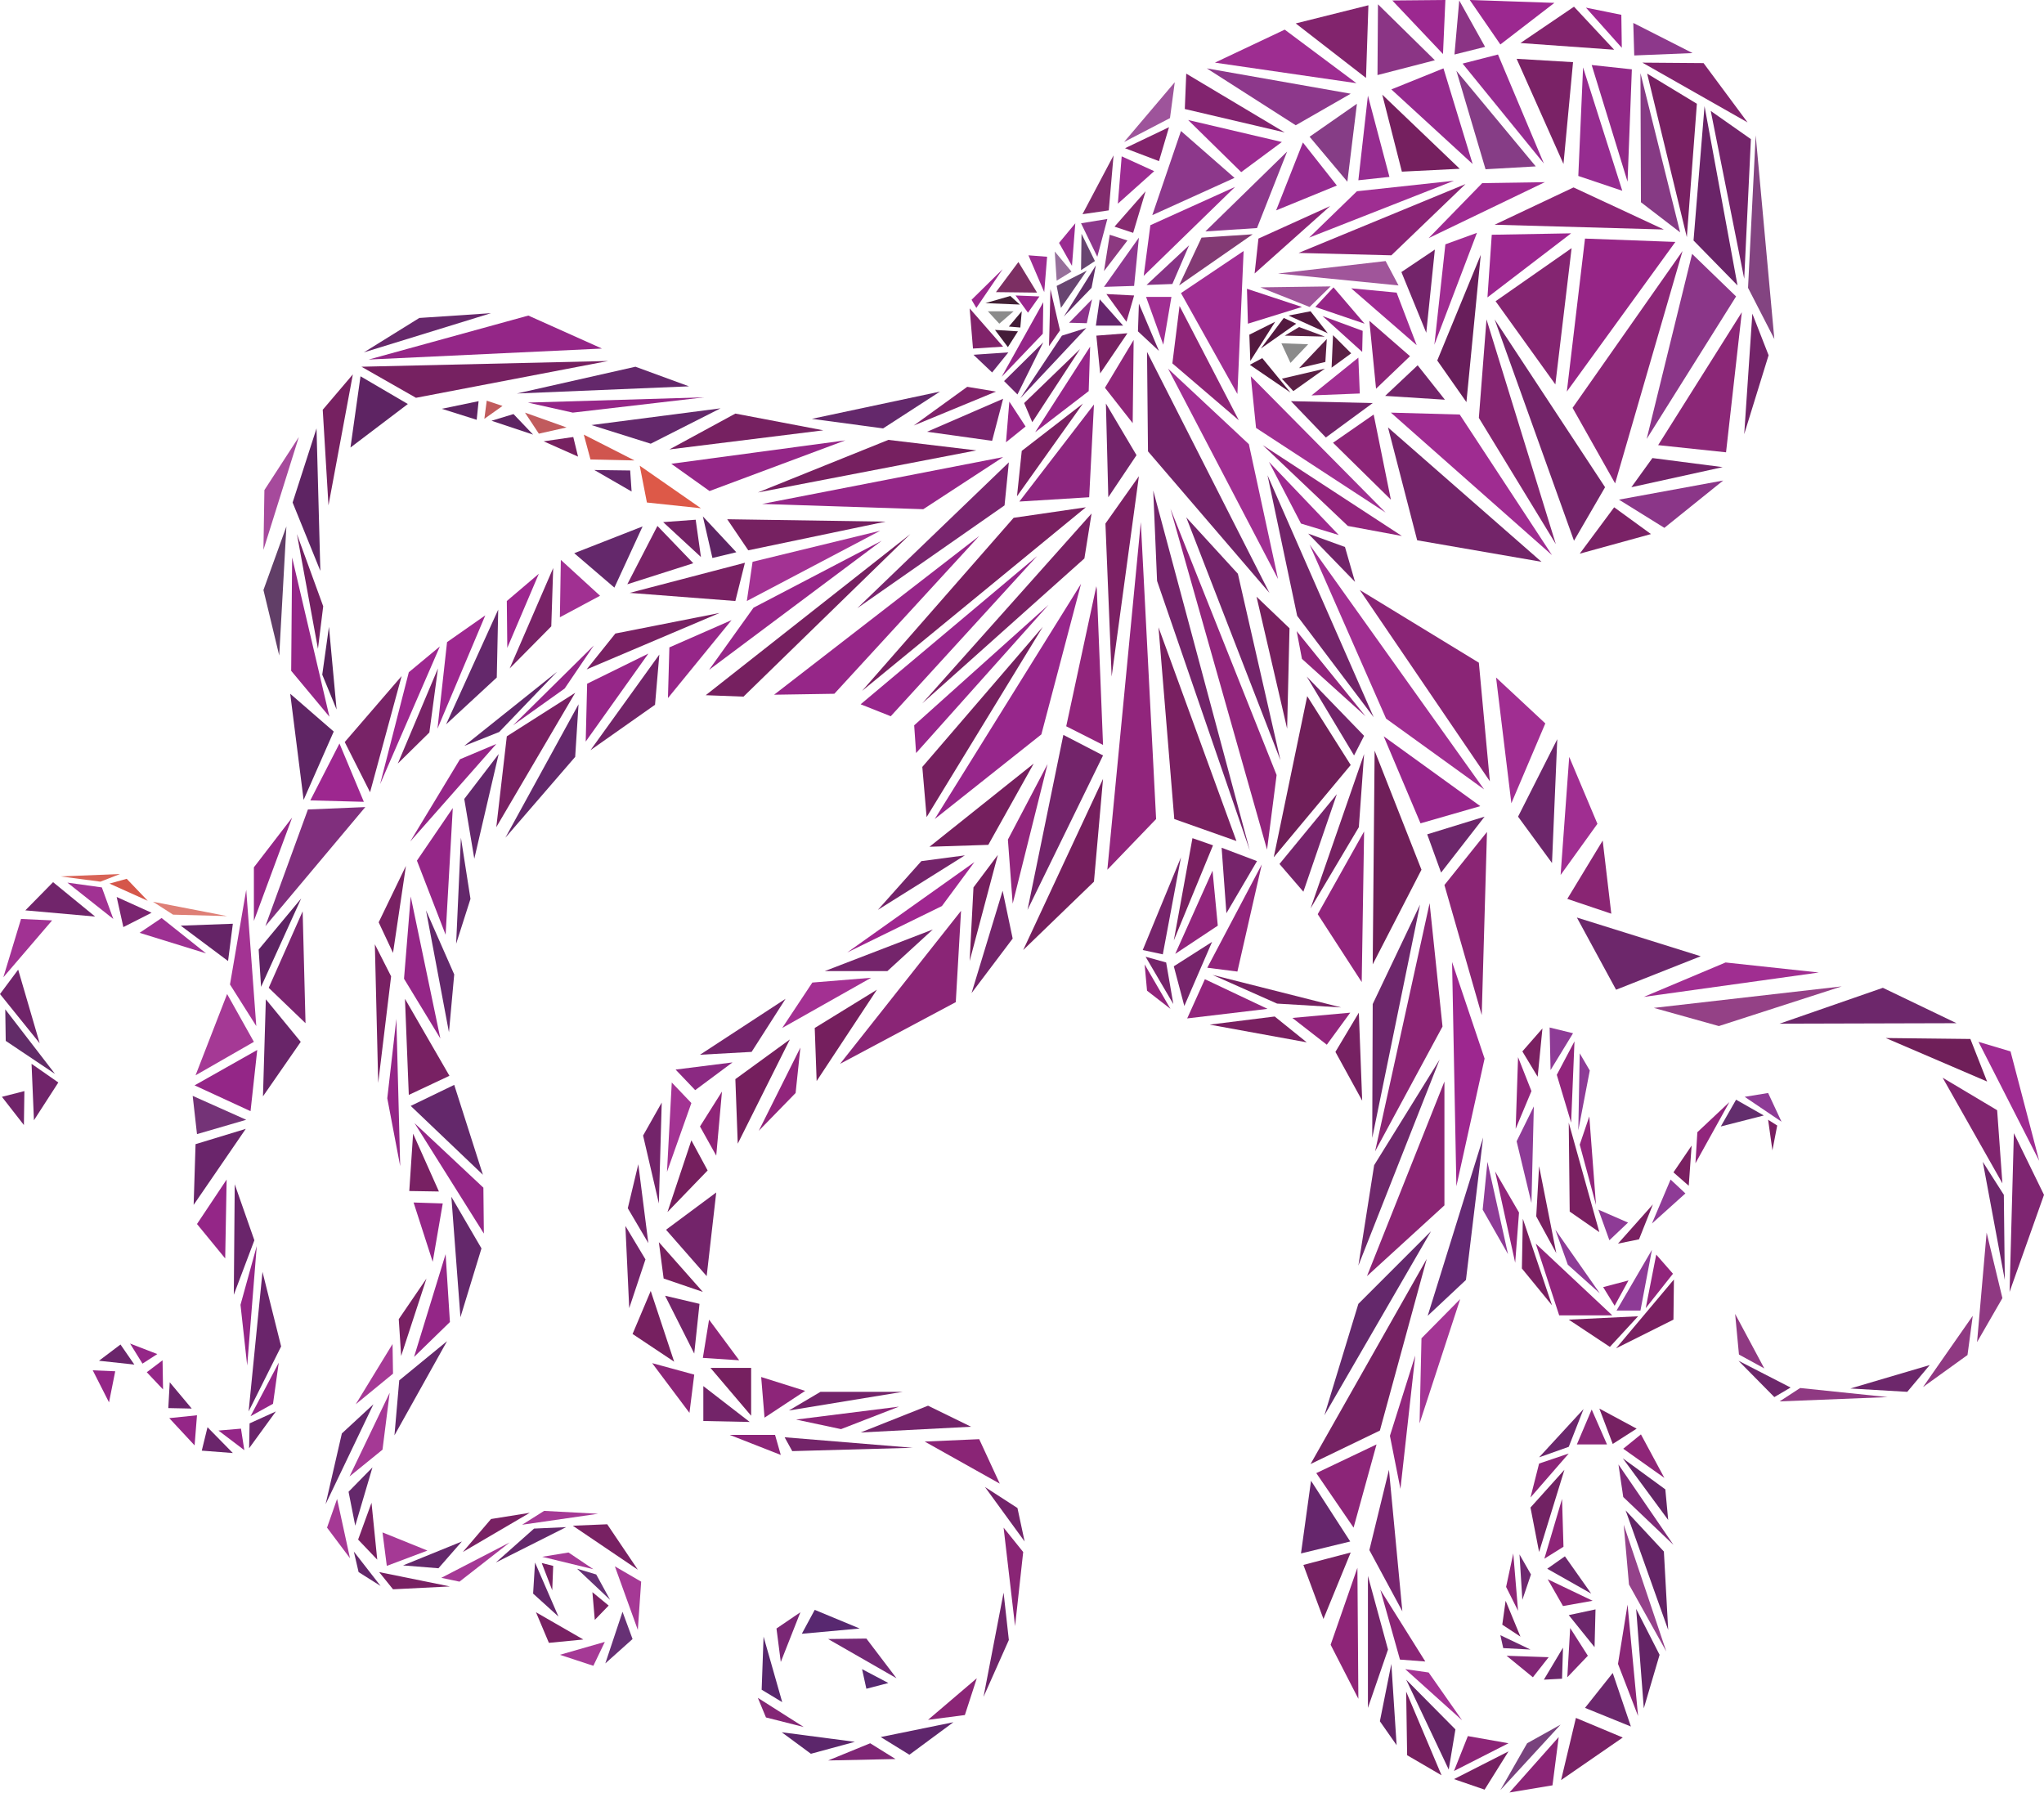
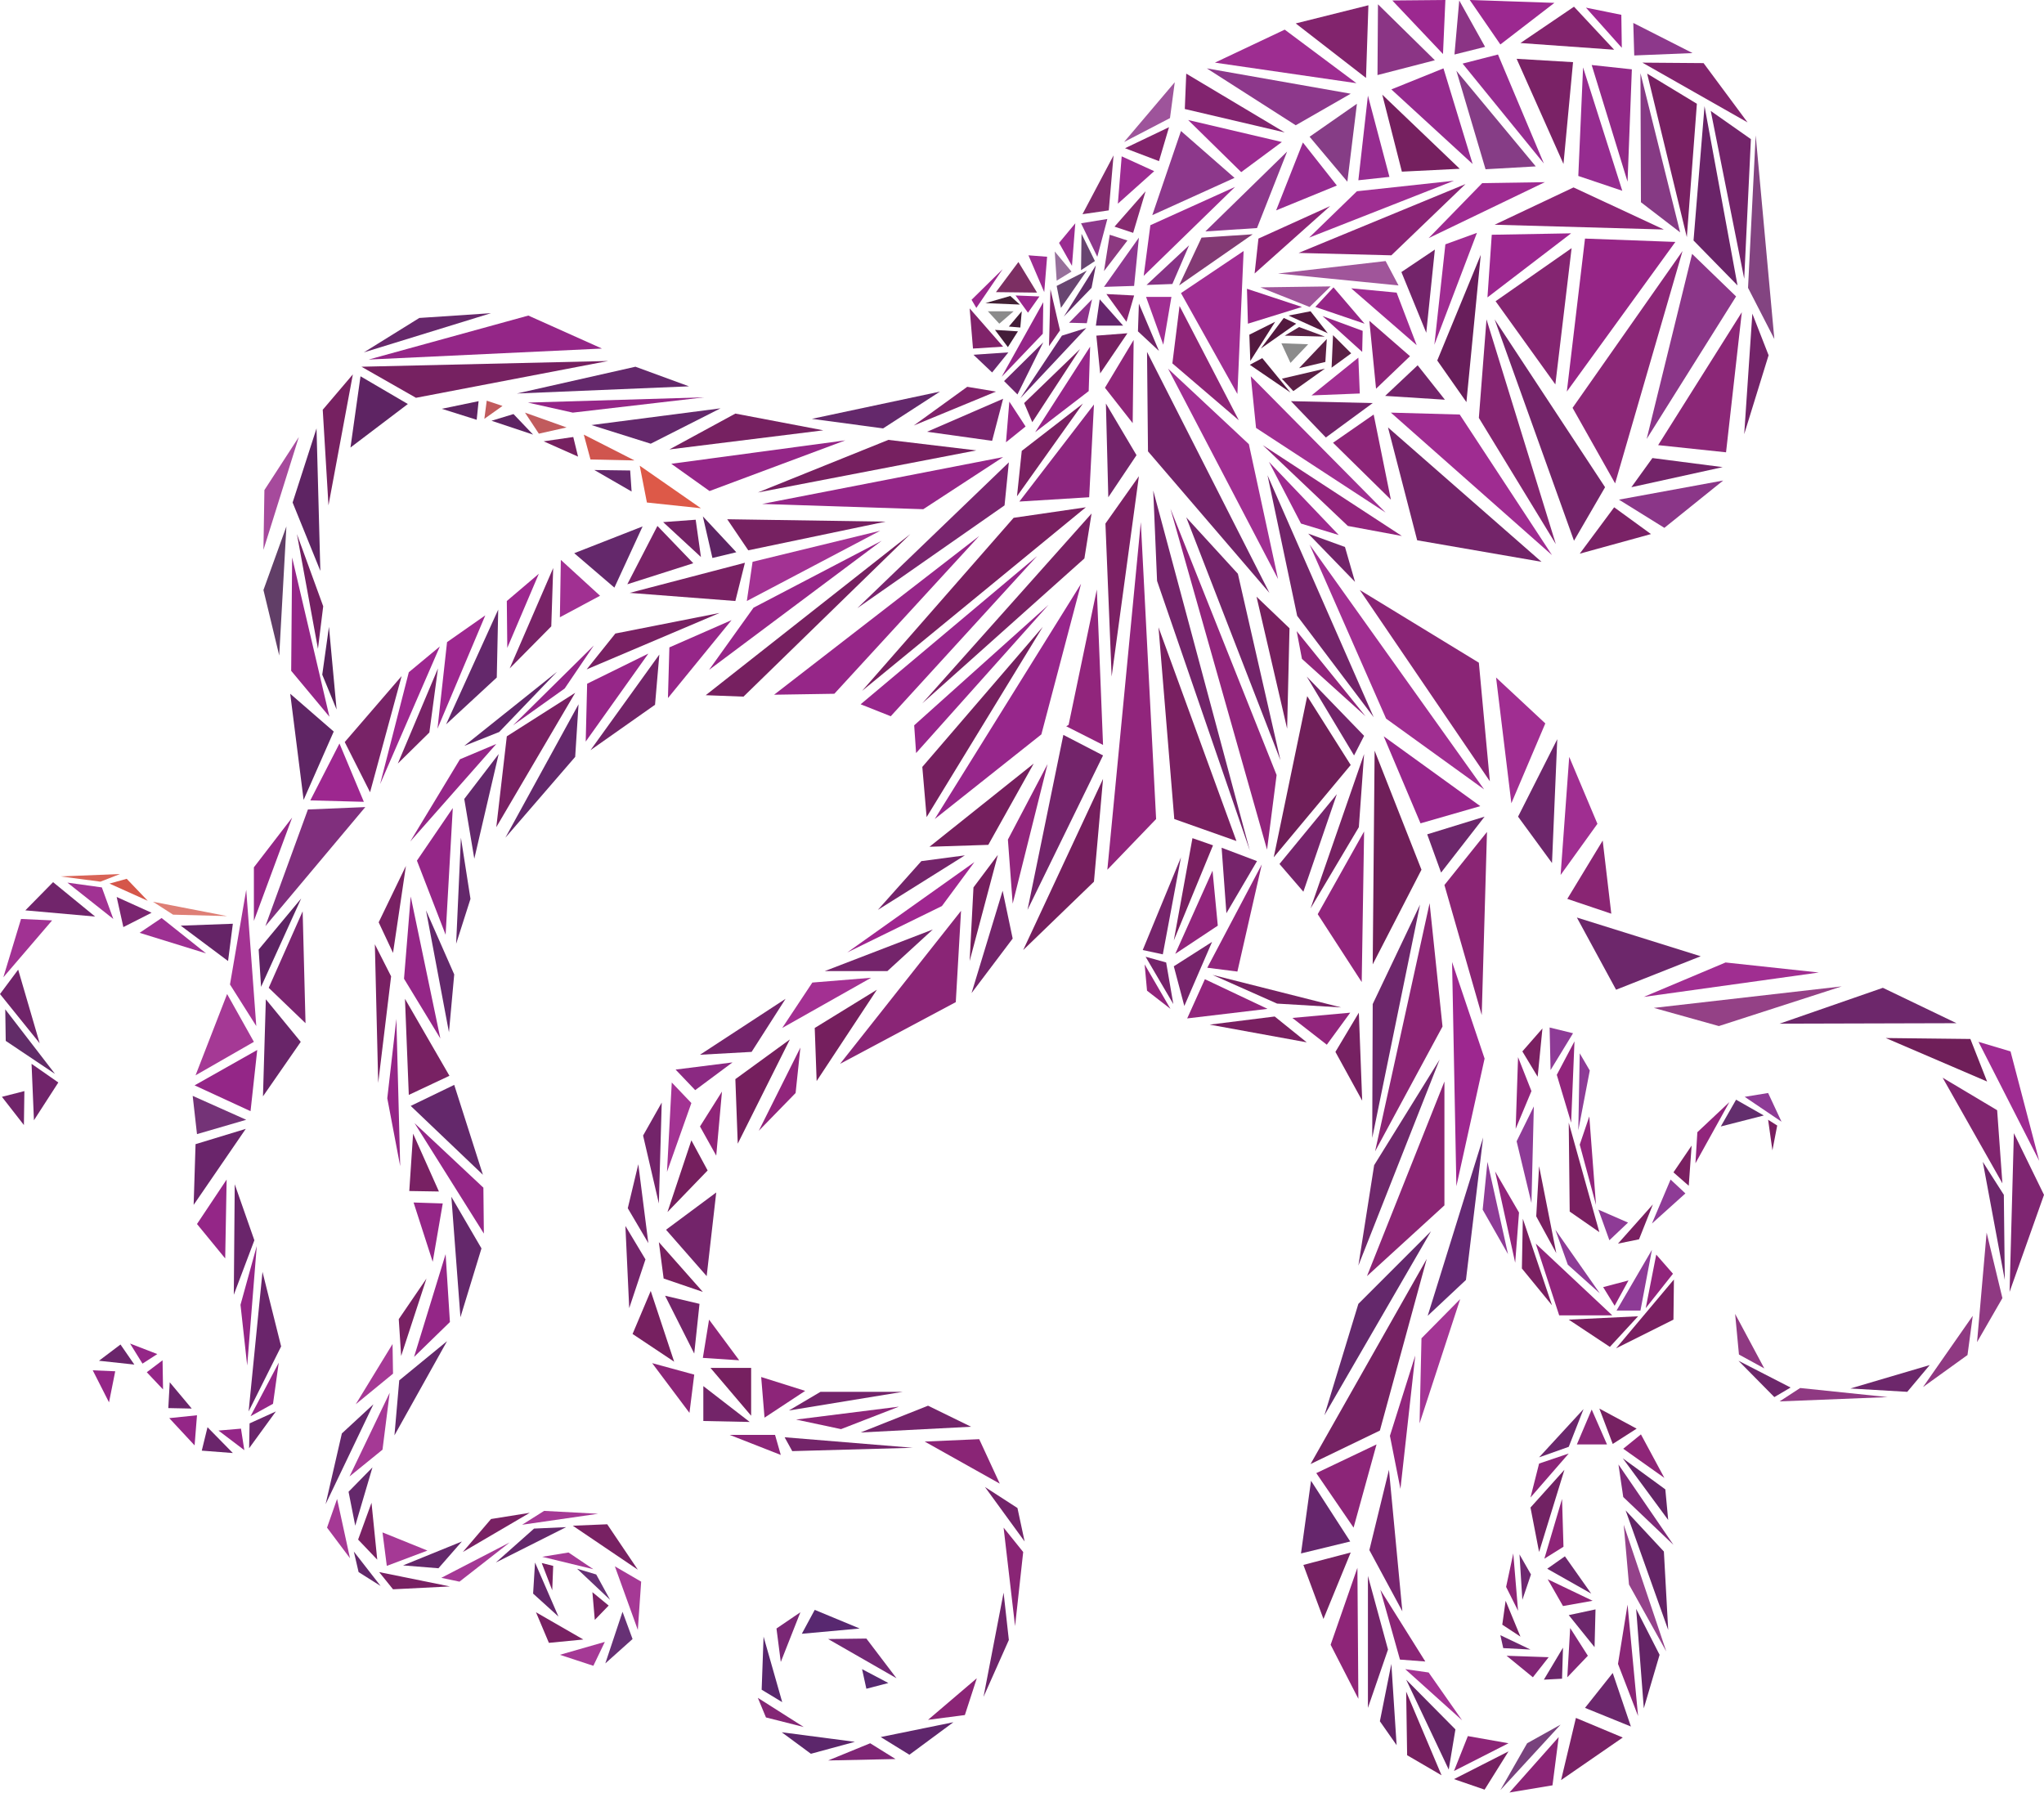
<svg xmlns="http://www.w3.org/2000/svg" version="1.1" id="Layer_1" x="0px" y="0px" viewBox="0 0 427.5 374.9" style="enable-background:new 0 0 427.5 374.9;" xml:space="preserve">
  <style type="text/css">
	.st0{fill:#834481;}
	.st1{fill:#6A2468;}
	.st2{fill:#782163;}
	.st3{fill:#863A84;}
	.st4{fill:#82246D;}
	.st5{fill:#8D388B;}
	.st6{fill:#9C2890;}
	.st7{fill:#8B3485;}
	.st8{fill:#912987;}
	.st9{fill:#962C90;}
	.st10{fill:#7A2266;}
	.st11{fill:#863D86;}
	.st12{fill:#952A8E;}
	.st13{fill:#8B3585;}
	.st14{fill:#9E2D91;}
	.st15{fill:#75205F;}
	.st16{fill:#82246F;}
	.st17{fill:#9C2C91;}
	.st18{fill:#833A74;}
	.st19{fill:#873385;}
	.st20{fill:#9F2E92;}
	.st21{fill:#8C2577;}
	.st22{fill:#732469;}
	.st23{fill:#8B2777;}
	.st24{fill:#962586;}
	.st25{fill:#8A2575;}
	.st26{fill:#9E2B91;}
	.st27{fill:#8A2576;}
	.st28{fill:#962687;}
	.st29{fill:#A02E91;}
	.st30{fill:#73246A;}
	.st31{fill:#A02F92;}
	.st32{fill:#8C2578;}
	.st33{fill:#A0559A;}
	.st34{fill:#53193F;}
	.st35{fill:#9C278F;}
	.st36{fill:#9F2C91;}
	.st37{fill:#681E5B;}
	.st38{fill:#842571;}
	.st39{fill:#8B3688;}
	.st40{fill:#91257C;}
	.st41{fill:#9E2A8F;}
	.st42{fill:#6D276B;}
	.st43{fill:#892573;}
	.st44{fill:#944186;}
	.st45{fill:#6F1F59;}
	.st46{fill:#80256F;}
	.st47{fill:#7E2571;}
	.st48{fill:#8F3982;}
	.st49{fill:#97268B;}
	.st50{fill:#8A2574;}
	.st51{fill:#9D278F;}
	.st52{fill:#652973;}
	.st53{fill:#A33594;}
	.st54{fill:#91267C;}
	.st55{fill:#77256F;}
	.st56{fill:#A33293;}
	.st57{fill:#762162;}
	.st58{fill:#6F286B;}
	.st59{fill:#64286B;}
	.st60{fill:#752263;}
	.st61{fill:#66266C;}
	.st62{fill:#8E2578;}
	.st63{fill:#642466;}
	.st64{fill:#762060;}
	.st65{fill:#652565;}
	.st66{fill:#78427D;}
	.st67{fill:#792266;}
	.st68{fill:#6C276C;}
	.st69{fill:#892676;}
	.st70{fill:#94428A;}
	.st71{fill:#7E2978;}
	.st72{fill:#8B2879;}
	.st73{fill:#712263;}
	.st74{fill:#822677;}
	.st75{fill:#6B266A;}
	.st76{fill:#822676;}
	.st77{fill:#6F2970;}
	.st78{fill:#752162;}
	.st79{fill:#5B2045;}
	.st80{fill:#8B8B8B;}
	.st81{fill:#9E549B;}
	.st82{fill:#722469;}
	.st83{fill:#862470;}
	.st84{fill:#8F3890;}
	.st85{fill:#82246C;}
	.st86{fill:#812C6D;}
	.st87{fill:#872B71;}
	.st88{fill:#8C3980;}
	.st89{fill:#9A2C91;}
	.st90{fill:#684570;}
	.st91{fill:#642F6A;}
	.st92{fill:#97709B;}
	.st93{fill:#80236A;}
	.st94{fill:#942687;}
	.st95{fill:#6E256C;}
	.st96{fill:#6A276D;}
	.st97{fill:#772162;}
	.st98{fill:#8C328A;}
	.st99{fill:#962688;}
	.st100{fill:#8E2679;}
	.st101{fill:#8D267F;}
	.st102{fill:#792162;}
	.st103{fill:#79256E;}
	.st104{fill:#762161;}
	.st105{fill:#67286B;}
	.st106{fill:#5E2463;}
	.st107{fill:#A64A9C;}
	.st108{fill:#732163;}
	.st109{fill:#613E67;}
	.st110{fill:#57225B;}
	.st111{fill:#5F2564;}
	.st112{fill:#802F7D;}
	.st113{fill:#692569;}
	.st114{fill:#6A256B;}
	.st115{fill:#A33393;}
	.st116{fill:#A53995;}
	.st117{fill:#743377;}
	.st118{fill:#652467;}
	.st119{fill:#9D3092;}
	.st120{fill:#7A2570;}
	.st121{fill:#A13293;}
	.st122{fill:#71256B;}
	.st123{fill:#70246A;}
	.st124{fill:#622C68;}
	.st125{fill:#D86357;}
	.st126{fill:#D5564A;}
	.st127{fill:#DE7F76;}
	.st128{fill:#C15B5D;}
	.st129{fill:#D0554E;}
	.st130{fill:#DD5948;}
	.st131{fill:#732265;}
	.st132{fill:#782367;}
	.st133{fill:#A13092;}
	.st134{fill:#722468;}
	.st135{fill:#62276A;}
	.st136{fill:#673175;}
	.st137{fill:#792061;}
	.st138{fill:#792264;}
	.st139{fill:#7B2164;}
	.st140{fill:#751F5E;}
	.st141{fill:#9F268F;}
	.st142{fill:#74246A;}
	.st143{fill:#74246B;}
	.st144{fill:#A33092;}
	.st145{fill:#8B2982;}
	.st146{fill:#8F2578;}
	.st147{fill:#77205F;}
	.st148{fill:#8B2577;}
	.st149{fill:#8D2579;}
	.st150{fill:#892575;}
	.st151{fill:#6E256A;}
	.st152{fill:#5F266C;}
	.st153{fill:#7E2675;}
	.st154{fill:#5C266B;}
	.st155{fill:#832675;}
	.st156{fill:#59276D;}
	.st157{fill:#7A2775;}
	.st158{fill:#582870;}
	.st159{fill:#732875;}
	.st160{fill:#582871;}
	.st161{fill:#76205F;}
	.st162{fill:#7C2F63;}
	.st163{fill:#9B278D;}
	.st164{fill:#431C38;}
	.st165{fill:#432135;}
	.st166{fill:#8E3B96;}
	.st167{fill:#632E6D;}
	.st168{fill:#76246B;}
	.st169{fill:#5E2363;}
</style>
  <g>
    <polygon class="st0" points="367.2,28.3 371.1,70.9 365.6,60.2  " />
    <polygon class="st1" points="354.2,50.3 363.4,59.7 356.5,22.2  " />
    <polygon class="st2" points="344.5,15.4 354.9,21.7 352.8,49.6  " />
    <polygon class="st3" points="343.2,42.3 351.4,48.6 343.1,15.3  " />
    <polygon class="st4" points="365.5,25.6 343.5,13.1 356.3,13.2  " />
    <polygon class="st5" points="341.6,4.8 341.8,11.6 354,11.1  " />
    <polygon class="st6" points="331.7,1.6 339.1,3.1 339.2,10  " />
    <polygon class="st4" points="337.6,10.4 329.2,1.4 318,9  " />
    <polygon class="st6" points="325.1,0.6 313.8,9.3 307.4,0  " />
    <polygon class="st7" points="305.2,0.1 310.6,9.8 304.2,11.4  " />
    <polygon class="st6" points="302.3,0 301.8,11.3 291.2,0.1  " />
    <polygon class="st8" points="341.3,14.5 340.4,38 332.9,13.6  " />
    <polygon class="st9" points="331.1,14.1 339.3,39.9 330.1,36.8  " />
    <polygon class="st10" points="329,13 327,34.3 317.2,12.3  " />
    <polygon class="st9" points="313.3,11.4 305.9,13.3 322.9,34.2  " />
    <polygon class="st11" points="304.6,14.8 321.2,34.8 310.7,35.4  " />
    <polygon class="st12" points="301.9,14.3 308,34.3 291,18.7  " />
    <polygon class="st13" points="288.2,0.9 300.1,12.6 288.1,15.7  " />
    <polygon class="st4" points="286.2,1.1 285.7,16.3 271,4.9  " />
    <polygon class="st14" points="268.7,6.2 283.7,17.4 254.1,13.1  " />
    <polygon class="st15" points="289.1,19.8 305.3,35.3 293.2,35.9  " />
    <polygon class="st9" points="286.1,20 290.6,37 284.1,37.7  " />
    <polygon class="st11" points="283.8,21.7 281.8,38 273.9,28.6  " />
    <polygon class="st9" points="272.5,29.8 279.6,38.8 266.9,44  " />
    <polygon class="st5" points="252.4,14.3 282.5,19.6 271,26.2  " />
    <polygon class="st16" points="248.1,15.4 268.7,27.7 247.8,22.8  " />
    <polygon class="st17" points="248.5,25.1 268.1,29.7 259.6,36  " />
    <polygon class="st5" points="247,27.4 258.2,37.2 241,45  " />
    <polygon class="st5" points="269.2,31.7 262.9,47.7 252.1,48.4  " />
    <polygon class="st17" points="258.3,39.1 240.6,47.1 239.2,57.7  " />
    <polygon class="st18" points="251.3,49.7 262,49 246.6,59.7  " />
    <polygon class="st19" points="248.7,51.3 239.8,59.6 245.2,59.4  " />
    <polygon class="st20" points="260.1,52.5 247,61.3 258.8,82.4  " />
    <polygon class="st21" points="263.2,49.9 262.4,57.2 278.2,43.1  " />
    <polygon class="st20" points="273.8,49.7 283.8,40 304.1,37.8  " />
    <polygon class="st22" points="366.5,65.6 369.9,74.3 364.8,90.8  " />
    <polygon class="st23" points="351.9,52.5 337.8,101.1 328.9,85.3  " />
    <polygon class="st24" points="350.4,50.6 327.7,81.9 331.5,49.9  " />
    <polygon class="st25" points="348,48 329.1,39.2 312.6,47  " />
    <polygon class="st26" points="323.1,38.1 310,38.3 298.8,49.8  " />
    <polygon class="st27" points="306.5,38.5 271.6,52.9 291,53.4  " />
    <polygon class="st28" points="261,67.7 260.8,60.4 272.3,64.2  " />
    <polygon class="st28" points="275.1,64.2 278.9,60.1 285.4,67.7  " />
    <polygon class="st29" points="284.1,74.8 284.4,82.3 274.3,82.7  " />
    <polygon class="st30" points="270,83.9 287.1,84.3 277.3,91.5  " />
    <polygon class="st31" points="261.6,78.7 262.7,89.5 289.8,107.2  " />
    <polygon class="st32" points="278.8,92.6 287.3,86.7 290.9,104.5  " />
    <polygon class="st33" points="267.3,57.2 289.8,54.6 292.5,59.7  " />
    <polygon class="st34" points="269.5,66 274.1,65.1 277.7,69.7  " />
    <polygon class="st35" points="312,49.1 328.6,48.8 311.1,62.2  " />
    <polygon class="st26" points="282.6,60.3 292.1,61.2 296.3,72.2  " />
    <polygon class="st32" points="286.4,67.1 294.9,74.5 287.8,81.3  " />
    <polygon class="st30" points="289.7,82.8 296.5,76.4 302.2,83.6  " />
    <polygon class="st36" points="302.3,51.1 308.9,48.7 300,72.1  " />
    <polygon class="st30" points="298.3,69.6 293.1,56.9 300.1,52.2  " />
    <polygon class="st37" points="300.6,75.4 306.7,84.1 309.7,53.3  " />
    <polygon class="st38" points="312.8,63 328.7,51.9 325.3,80.4  " />
    <polygon class="st22" points="335.7,101.9 329.2,113.1 312.6,66.8  " />
    <polygon class="st23" points="364.3,65.3 346.8,93.1 361,94.6  " />
    <polygon class="st22" points="345.6,95.8 341.2,101.9 360.3,97.7  " />
    <polygon class="st39" points="360.4,100.5 348.1,110.4 338.6,104.5  " />
    <polygon class="st10" points="337.6,106.1 345.3,111.7 330.4,115.8  " />
    <polygon class="st38" points="310.9,66.8 309.3,87.4 325.4,113.8  " />
    <polygon class="st36" points="290.9,86.3 305.3,86.7 324.6,116.1  " />
    <polygon class="st22" points="290.3,89.4 322.4,117.5 296.4,113  " />
    <polygon class="st40" points="293.2,112.1 281.9,110 264.1,93.1  " />
    <polygon class="st41" points="265.4,96.6 280,111.9 272.1,109.5  " />
    <polygon class="st30" points="273.6,111.6 281.3,114.4 283.4,121.7  " />
    <polygon class="st27" points="284.4,123.4 309.3,138.6 311.6,163.4  " />
    <polygon class="st29" points="273.9,113.9 310.4,165.1 289.9,150.3  " />
    <polygon class="st29" points="312.9,141.7 323.2,151.3 316.1,168  " />
    <polygon class="st42" points="325.7,154.6 324.6,180.5 317.5,170.8  " />
    <polygon class="st29" points="328.2,158.3 326.4,183 334.1,172.3  " />
    <polygon class="st43" points="335.2,175.8 327.8,188 337,191.1  " />
    <polygon class="st42" points="329.8,191.9 355.7,200 338,207  " />
    <polygon class="st29" points="360.9,201.3 343.8,208.5 380.4,203.4  " />
    <polygon class="st44" points="345.9,210.8 359.5,214.6 385.2,206.3  " />
    <polygon class="st42" points="393.8,206.6 372.2,214.1 409.2,214  " />
    <polygon class="st45" points="394.1,217.1 412.1,217.3 415.6,226.2 394.4,217.1  " />
    <polygon class="st26" points="413.8,217.9 420.5,219.9 426.5,242.8  " />
    <polygon class="st46" points="406.3,225.4 417.7,232.2 418.8,247.5  " />
    <polygon class="st47" points="421.2,237 427.5,249.9 420.3,270.2  " />
    <polygon class="st42" points="414.7,243 419.1,249.9 419.3,267.7  " />
    <polygon class="st48" points="415.5,257.8 418.8,271.5 413.5,280.7  " />
    <polygon class="st48" points="412.6,275.2 411.5,283.4 402.2,290.1  " />
    <polygon class="st42" points="403.6,285.5 398.9,291.1 387,290.4  " />
    <polygon class="st48" points="394.8,292.2 376.5,290.3 372.2,293.1  " />
    <polygon class="st42" points="374.5,290.2 371.1,292.2 363.6,284.6  " />
    <polygon class="st48" points="363.7,283.3 369,286.2 362.9,274.8  " />
    <polygon class="st49" points="309.6,168.6 289.4,154 297.1,172.2  " />
    <polygon class="st42" points="310.5,170.8 298.5,174.5 301.4,182.5  " />
    <polygon class="st50" points="311,174 309.9,212.3 302.1,185.1  " />
    <polygon class="st51" points="303.7,201.2 310.5,221.4 304.6,248.1  " />
    <polygon class="st52" points="310.2,237.9 306.6,267.7 298.6,275.2  " />
    <polygon class="st53" points="305.4,271.7 296.9,297.7 297.3,279.9  " />
    <polygon class="st54" points="296,283.5 292.9,311.4 290.7,300.3  " />
    <polygon class="st55" points="290.5,307.4 293.3,337 286.4,324.2  " />
    <polygon class="st27" points="288.7,332.5 298.1,347.5 292.8,347.1  " />
    <polygon class="st56" points="293.9,349.1 298.8,349.8 305.8,359.8  " />
    <polygon class="st30" points="265.1,99.4 287.3,150 271.3,128.8  " />
    <polygon class="st40" points="271.2,132 285.6,149.8 272.3,137.8  " />
    <polygon class="st30" points="273.3,141.5 285.3,153.9 283.2,158  " />
    <polygon class="st45" points="273.4,145.6 266.4,179.3 282.5,160  " />
    <polygon class="st45" points="287.5,157 297.3,181.9 287.1,201.7  " />
    <polygon class="st57" points="285.3,157.7 274.1,190 284.2,173  " />
    <polygon class="st40" points="285.3,173.9 275.6,191.2 284.8,205.4  " />
    <polygon class="st42" points="297,189.2 287.1,210 287,238  " />
    <polygon class="st50" points="299,188.9 287.6,240.8 301.7,214.7  " />
    <polygon class="st58" points="301.1,221.6 287.4,243.7 284.1,264.7  " />
    <polygon class="st50" points="302.1,226.2 285.9,266.9 302.1,252.1  " />
    <polygon class="st59" points="299.3,257.5 284.1,272.7 277,296  " />
    <polygon class="st60" points="298.4,263.3 274.1,306.2 288.6,299.2  " />
    <polygon class="st32" points="287.9,302.1 283.1,319.5 275.3,308.1  " />
    <polygon class="st61" points="274.2,309.7 282.4,322.4 272.1,324.9  " />
    <polygon class="st60" points="272.6,327.3 276.8,338.6 282.5,324.7  " />
    <polygon class="st62" points="283.9,327.9 278.3,344 284.1,355.3  " />
    <polygon class="st30" points="286.1,329.6 286.1,357.2 290.3,345  " />
    <polygon class="st63" points="291,348 288.6,360 292.1,365  " />
    <polygon class="st64" points="294.1,353.8 294.3,367.1 301.5,371.3  " />
    <polygon class="st65" points="294.1,351.3 304.4,361.7 303,370.1  " />
    <polygon class="st21" points="307,363.1 315.5,364.6 304.1,370.4  " />
    <polygon class="st57" points="304.1,372.1 315.5,366.3 310.5,374.3  " />
    <polygon class="st66" points="319.4,364.6 326.4,360.7 313.8,374.4  " />
    <polygon class="st27" points="326,363.3 315.7,374.9 324.7,373.4  " />
    <polygon class="st67" points="329.6,359.3 326.5,372.3 339.4,363.4  " />
    <polygon class="st68" points="331.5,357.2 337.3,349.9 341.1,361.1  " />
    <polygon class="st69" points="338.4,348 340.4,335.6 342.6,358.9  " />
    <polygon class="st63" points="342.2,336.5 343.8,357.3 347.1,346.1  " />
    <polygon class="st70" points="339.6,318.9 340.7,331.4 348.5,345.4  " />
    <polygon class="st63" points="340,315.9 348.9,340.9 348,324.5  " />
    <polygon class="st71" points="339.5,313.1 338.5,306.3 350,323.1  " />
    <polygon class="st63" points="339.4,305 348.9,317.9 348.3,311.5  " />
    <polygon class="st62" points="339.5,303 348.1,309.1 343.2,300  " />
    <polygon class="st57" points="337.3,302 342.3,298.8 334.5,294.6  " />
    <polygon class="st72" points="332.9,294.8 336.1,302.1 329.8,302.1  " />
    <polygon class="st68" points="331.2,294.7 328.1,302.6 321.9,304.8  " />
    <polygon class="st32" points="321.9,306.1 328.1,304 320.1,313.2  " />
    <polygon class="st73" points="320.1,315.3 327.2,307.4 321.9,324.6  " />
    <polygon class="st62" points="323,326 326.7,313.5 327,323.5  " />
    <polygon class="st68" points="323.6,328.1 327.3,325.5 332.8,333.3  " />
    <polygon class="st62" points="323.7,330.3 333.1,334.8 326.9,335.9  " />
    <polygon class="st68" points="328.1,337.8 333.7,336.6 333.5,344.5  " />
    <polygon class="st74" points="328.4,340.5 332.1,346.3 327.8,350.8  " />
    <polygon class="st75" points="326.9,344.6 326.7,351.1 322.9,351.3  " />
    <polygon class="st76" points="323.9,346.6 320.6,350.8 315.1,346.3  " />
    <polygon class="st77" points="320.1,345 314.4,344.7 313.8,342  " />
    <polygon class="st78" points="314.2,339.8 314.9,334.8 318,342.3  " />
    <polygon class="st62" points="315,331.9 316.5,324.9 317.5,336.9  " />
    <polygon class="st77" points="317.8,325.1 318.4,334.6 320.2,329.3  " />
    <polygon class="st34" points="271.1,67.7 268.5,66.5 263.7,72.9  " />
    <polygon class="st34" points="261.4,76.3 264,74.9 269.9,82.1  " />
    <polygon class="st79" points="268.1,79.2 277.1,77.1 270.5,81.8  " />
    <polygon class="st79" points="277.5,70.9 271.7,77 277.2,75.7  " />
    <polygon class="st80" points="268,71.8 273.6,72 269.9,75.9  " />
    <polygon class="st81" points="245.7,17.2 244.7,24.7 235.1,29.7  " />
    <polygon class="st34" points="266.7,67.3 261.3,70 261.5,75.5  " />
    <polygon class="st79" points="268.7,70.2 277.1,70.4 271.7,68.4  " />
    <polygon class="st33" points="263.6,60.1 278.3,59.9 273.9,64.2  " />
    <polygon class="st28" points="276.6,66.1 285,69.2 284.9,73.6  " />
    <polygon class="st39" points="353.9,53.1 363.1,62 344.4,91.8  " />
    <polygon class="st30" points="357.8,23.2 364.8,58.3 366.2,29.1  " />
    <polygon class="st62" points="246.7,64 245.2,76 259.1,87.9  " />
    <polygon class="st31" points="245,62.1 243.3,72.1 239.7,62.1  " />
    <polygon class="st82" points="238.2,63.5 238,69.3 242.4,73.4  " />
    <polygon class="st83" points="237.2,61.8 235.6,67.3 231.4,61.5  " />
    <polygon class="st84" points="238.2,49.7 237.2,59.8 230.9,60  " />
    <polygon class="st85" points="244.5,26.6 235.3,31 242.4,33.7  " />
    <polygon class="st17" points="234.6,32.7 241.4,35.8 233.8,42.6  " />
    <polygon class="st86" points="232.9,32.5 231.9,44 226.4,44.8  " />
    <polygon class="st5" points="226.1,46.7 231.6,45.8 229.5,53.7  " />
    <polygon class="st87" points="233.1,47.4 239.6,40 237,48.7  " />
    <polygon class="st88" points="232.1,49.1 230.9,56.7 235.8,50.3  " />
    <polygon class="st89" points="221.5,50.8 224.9,46.7 224.2,55.6  " />
    <polygon class="st90" points="226.2,48.9 229,54.6 226.1,56.5  " />
    <polygon class="st91" points="229.2,55.5 228.3,60.2 222.5,66.2  " />
    <polygon class="st90" points="227.3,56.6 221.9,64.4 221,59.8  " />
    <polygon class="st92" points="220.6,52.6 224.1,56.8 221,58.7  " />
    <polygon class="st17" points="219,53.7 215.1,53.4 218.4,61.1  " />
    <polygon class="st93" points="219.7,60.5 221.7,69.1 219.4,72.4  " />
    <polygon class="st94" points="218.2,63.2 218.1,69.8 209.5,78.8  " />
    <polygon class="st95" points="210,79.7 212.8,82.5 218.2,71.6  " />
    <polygon class="st96" points="213.4,83.3 222.1,70.2 227.2,68.6  " />
    <polygon class="st97" points="214.2,84.3 215.9,88.3 225.9,73  " />
    <polygon class="st98" points="223.6,67.5 228.4,62.6 227.3,67.6  " />
    <polygon class="st61" points="230,62.6 234.9,68.1 229.2,68.1  " />
    <polygon class="st97" points="229.3,70.2 235.8,69.7 230.1,78.1  " />
    <polygon class="st99" points="228,72.5 227.7,81.8 216.5,90.4  " />
    <polygon class="st100" points="231.1,81.1 237.1,71.1 236.9,88.5  " />
    <polygon class="st31" points="244.3,77.1 261.2,92.9 267.3,121.1  " />
    <polygon class="st30" points="239.9,73.6 265.5,124 240.1,94.4  " />
    <polygon class="st30" points="231.3,84.4 237.7,95.2 231.8,104  " />
    <polygon class="st101" points="228.8,84.6 227.8,104 213.2,104.9  " />
    <polygon class="st102" points="226.5,84.4 212.7,103.8 213.7,94.3  " />
    <polygon class="st99" points="211.1,84 214.5,89.2 210.4,92.5  " />
    <polygon class="st103" points="209.8,83.4 207.5,92.2 193.9,90.3  " />
    <polygon class="st93" points="208.3,81.9 202.3,80.9 191.1,89  " />
    <polygon class="st59" points="196.6,81.9 169.8,87.6 184.7,89.6  " />
    <polygon class="st64" points="185.8,92 204.2,94.2 158.5,103  " />
    <polygon class="st94" points="209.8,95.6 193.1,106.5 159.4,105.4  " />
    <polygon class="st94" points="176.8,92.1 148.4,102.7 140.4,97  " />
    <polygon class="st104" points="172.2,90 153.8,86.5 140,94  " />
    <polygon class="st59" points="150.7,85.4 136.1,92.8 123.7,88.9  " />
    <polygon class="st94" points="147.3,83.1 119.8,86.3 110.4,84.2  " />
    <polygon class="st59" points="144.1,80.8 108.1,82.3 132.9,76.7  " />
    <polygon class="st104" points="127.2,75.5 87,83.2 75.6,76.7  " />
    <polygon class="st94" points="125.9,72.9 110.5,66 77.1,75.2  " />
    <polygon class="st105" points="102.7,65.5 87.7,66.5 76.1,73.7  " />
    <polygon class="st106" points="75.4,78.7 85.3,84.5 73.3,93.6  " />
    <polygon class="st104" points="73.8,78.3 68.7,105.7 67.5,85.7  " />
    <polygon class="st106" points="66.2,89.6 67,119.4 61.2,105.1  " />
    <polygon class="st107" points="62.5,91.4 55.1,115 55.3,102.5  " />
    <polygon class="st108" points="62.1,111.7 67.6,126.8 66.5,135.7  " />
    <polygon class="st109" points="59.9,110.1 58.4,137.1 55.1,123.4  " />
    <polygon class="st94" points="61.1,116.6 60.9,140.3 68.9,149.9  " />
    <polygon class="st110" points="68.8,131.1 67.4,141.1 70.4,148.4  " />
    <polygon class="st111" points="60.7,145.1 69.8,153 63.5,167.3  " />
    <polygon class="st51" points="71,155.5 76.1,167.7 64.9,167.4  " />
    <polygon class="st112" points="64.4,169.3 76.4,168.8 55.5,193.7  " />
    <polygon class="st94" points="61.1,171 53.1,192.6 53.1,181.4  " />
    <polygon class="st113" points="55.6,209 62.9,217.9 55,229.3  " />
    <polygon class="st94" points="53.8,219.6 52.4,232.4 40.7,227  " />
    <polygon class="st114" points="51.4,236.1 40.5,252 40.9,239.3  " />
    <polygon class="st94" points="47.4,246.7 41.2,256 47.1,263.2  " />
    <polygon class="st115" points="51.5,186.1 53.6,214.6 48.1,205.9  " />
    <polygon class="st116" points="47.5,207.9 53.1,217.9 40.9,224.9  " />
    <polygon class="st117" points="51.5,234.2 41.2,237.2 40.3,229.2  " />
    <polygon class="st118" points="48.7,193.2 47.7,201 37.8,193.6  " />
    <polygon class="st119" points="33.8,192 43.1,199.4 29.2,195.1  " />
    <polygon class="st120" points="31.7,190.9 25.8,193.9 24.4,187.6  " />
    <polygon class="st121" points="21.3,185.6 23.7,192.2 14.1,184.6  " />
    <polygon class="st122" points="11.1,184.5 19.9,191.7 5.3,190.4  " />
    <polygon class="st121" points="4.4,192.2 10.9,192.5 0.7,204.4  " />
    <polygon class="st123" points="3.8,202.8 0,207.9 8.3,218.2  " />
    <polygon class="st124" points="1.1,211.1 1.2,217.7 11.5,224.6  " />
    <polygon class="st123" points="6.6,222.5 12.2,226.4 7.1,234.3  " />
    <polygon class="st123" points="5.1,228.2 5,235.3 0.4,229.4  " />
    <polygon class="st125" points="12.7,183.3 25.1,182.8 21,184.4  " />
    <polygon class="st126" points="22.9,184.8 26.5,183.8 30.9,188.4  " />
    <polygon class="st127" points="32,188.6 36.2,191.3 47.5,191.6  " />
    <polygon class="st106" points="92.4,85.5 100.1,83.9 99.7,87.8  " />
    <polygon class="st128" points="101.8,83.8 101.3,87.6 105.1,84.9  " />
    <polygon class="st106" points="102.8,88 107.4,86.6 111.5,90.9  " />
    <polygon class="st128" points="109.8,86.3 118.5,89.4 112.7,90.7  " />
    <polygon class="st104" points="113.7,92.3 119.9,91.4 120.9,95.5  " />
    <polygon class="st129" points="122.1,90.9 123.5,96.1 132.7,96.3  " />
    <polygon class="st59" points="124.3,98.3 131.8,98.4 132.1,102.8  " />
    <polygon class="st130" points="133.8,97.4 135.3,105.1 146.6,106.3  " />
    <polygon class="st106" points="147,108 149,116.7 154,115.5  " />
    <polygon class="st131" points="145.5,108.7 146.6,116.5 138.7,109.2  " />
    <polygon class="st132" points="137.5,110 145,117.8 131.2,122.2  " />
    <polygon class="st59" points="134.4,110.1 128.5,122.9 120.1,115.7  " />
    <polygon class="st133" points="117.3,117.1 125.5,124.6 117.1,129.1  " />
    <polygon class="st132" points="115.7,118.8 115.3,131 106.6,139.8  " />
    <polygon class="st51" points="112.7,120 106.1,135.5 106,125.7  " />
    <polygon class="st104" points="152.1,108.6 156.5,115.1 185.2,109.1  " />
    <polygon class="st56" points="184.1,111 157.4,117.5 156.2,125.7  " />
    <polygon class="st99" points="184.4,113.1 157.6,127.1 148.3,140.1 184.4,113.1" />
    <polygon class="st2" points="155.8,117.7 153.8,125.7 131.7,124" />
    <polygon class="st2" points="150.5,128.2 128.7,132.5 122.7,140  " />
    <polygon class="st99" points="153,129.7 140,135.4 139.7,146  " />
    <polygon class="st134" points="137.9,136.9 137,147.4 123.5,156.9  " />
    <polygon class="st99" points="135.6,136.7 122.8,143 122.5,155.1  " />
    <polygon class="st59" points="121,147.3 120.3,158.3 105.7,175.2  " />
    <polygon class="st2" points="120.3,144.9 103.8,173 106,154 120.3,144.9" />
    <polygon class="st94" points="124.2,135 118.1,144 107.3,151.7  " />
    <polygon class="st135" points="116.5,140.5 97.1,156 104.4,153.1  " />
    <polygon class="st94" points="103.8,155.6 96.2,158.8 85.8,176  " />
    <polygon class="st59" points="104.3,157.7 97.1,167.1 99.2,179.6  " />
    <polygon class="st59" points="98.4,188 95.4,197.4 96.4,175.2  " />
    <polygon class="st94" points="94.7,169 93.2,195.5 87.2,180  " />
    <polygon class="st59" points="89.1,190.4 95,203.8 93.9,215.9  " />
    <polygon class="st94" points="85.9,187.5 84.5,204.7 92.1,217.2  " />
    <polygon class="st2" points="84.9,181.1 79.2,192.9 82.2,199.3  " />
    <polygon class="st2" points="81.8,204.2 78.4,197.5 79.1,226.5  " />
    <polygon class="st2" points="84.7,208.9 94,225 85.5,229  " />
    <polygon class="st94" points="82.9,213.1 83.7,243.9 81,229.7  " />
    <polygon class="st59" points="85.9,231.3 95,226.9 101,245.7  " />
    <polygon class="st94" points="86.7,234.9 101.1,248.4 101.2,258  " />
    <polygon class="st2" points="86.4,237.1 91.8,249.2 85.6,249.1  " />
    <polygon class="st94" points="86.5,251.5 92.6,251.7 90.5,263.9  " />
    <polygon class="st59" points="94.4,250.3 100.7,261.1 96.3,275.5  " />
    <polygon class="st94" points="93.2,262.3 94.1,276.5 86.6,283.8  " />
    <polygon class="st2" points="89.2,267.4 83.9,283.6 83.4,275.9  " />
    <polygon class="st59" points="93.5,280.5 83.5,288.7 82.5,300.2  " />
    <polygon class="st116" points="81.5,291.3 80,303.2 73.1,308.8  " />
    <polygon class="st116" points="82.1,281.1 82.2,287.3 74.4,293.7  " />
    <polygon class="st59" points="78.1,293.7 71.5,299.8 68.1,314.6  " />
    <polygon class="st59" points="77.9,306.9 72.9,312 74.3,319.1  " />
    <polygon class="st116" points="70.5,313.5 68.4,319.5 73.2,325.9  " />
    <polygon class="st2" points="77.7,314.3 74.9,322 78.9,326.2  " />
    <polygon class="st116" points="80,320.5 80.9,327.5 89.4,324.3  " />
    <polygon class="st59" points="84.3,327.4 91.7,328 96.6,322.4  " />
    <polygon class="st2" points="96.8,324.6 102.7,317.7 110.8,316.4  " />
    <polygon class="st116" points="109.2,318.9 113.8,316 125.1,316.6  " />
    <polygon class="st2" points="119.8,319.1 127,318.8 133.4,328.3  " />
    <polygon class="st59" points="74,324.5 75,328.8 79.6,331.7  " />
    <polygon class="st2" points="79.3,328.8 82.2,332.4 94.1,331.8  " />
    <polygon class="st116" points="92.3,330 96.1,330.8 106.6,322.6  " />
    <polygon class="st59" points="103.7,326.8 111.7,319.7 118.4,319.4  " />
    <polygon class="st116" points="113.4,325.6 118.9,324.7 124.1,328.2  " />
    <polygon class="st136" points="120.7,328.1 124.7,329.3 127.6,334.6  " />
    <polygon class="st116" points="128.6,327.6 134.1,330.8 133.4,340.9  " />
    <polygon class="st136" points="130.2,337.1 132.3,342.8 126.6,347.9  " />
    <polygon class="st116" points="126.5,343.4 124.1,348.4 117.1,346.1  " />
    <polygon class="st2" points="122,342.9 114.8,343.6 112.1,337.2  " />
    <polygon class="st59" points="116.8,338.1 111.5,333.3 111.9,326.8  " />
    <polygon class="st2" points="113.3,326.9 115.5,332.6 115.7,327.5  " />
    <polygon class="st2" points="123.9,333 127.3,335.8 124.4,338.8  " />
    <polygon class="st103" points="211,96.7 179.3,127.2 210.1,105.7  " />
    <polygon class="st64" points="147.6,145.4 190.4,111.7 155.5,145.7  " />
    <polygon class="st99" points="161.9,145.3 204.8,112.1 174.5,145.1  " />
    <polygon class="st137" points="212,108.3 227.1,106.1 180.3,144.5  " />
    <polygon class="st49" points="180,147.3 186.3,149.8 216.9,116.3  " />
    <polygon class="st138" points="228.3,107.4 226.8,116.8 192.9,147.1  " />
    <polygon class="st49" points="191.2,151.7 191.6,157.5 219.3,126.5  " />
    <polygon class="st15" points="192.9,160.4 193.8,170.9 218.1,131.1  " />
    <polygon class="st49" points="195.5,171.3 226.1,122.1 217.8,153.6  " />
    <polygon class="st139" points="231.2,109.5 238.2,99.6 232.5,141.5  " />
-     <polygon class="st40" points="229.3,122.6 229.4,123.3 230.7,155.8 223,151.9  " />
+     <polygon class="st40" points="223.5,151.6 229.4,123.3 230.7,155.8 223,151.9  " />
    <polygon class="st30" points="222.4,153.7 230.7,158 214.9,190.3  " />
    <polygon class="st140" points="216.2,159.7 206.7,176.7 194.4,177.1  " />
    <polygon class="st40" points="210.8,175.6 219.1,159.8 211.8,189  " />
    <polygon class="st140" points="214,198.7 230.7,162.9 228.8,184.4  " />
    <polygon class="st30" points="209.7,186.3 211.8,196.3 203.2,207.7  " />
    <polygon class="st140" points="208.7,178.8 202.8,201 203.6,185.6  " />
    <polygon class="st141" points="203.8,180.3 197,189.5 177.2,199.2  " />
    <polygon class="st142" points="201.8,178.9 183.6,190.3 192.7,180.1  " />
    <polygon class="st27" points="201,190.5 199.9,209.6 175.7,222.5  " />
    <polygon class="st143" points="195.1,194.4 185.6,203.1 172.5,203.1  " />
    <polygon class="st144" points="182.2,204.5 163.6,215 169.9,205.5  " />
    <polygon class="st143" points="164.3,208.9 157.2,220 146.4,220.6  " />
    <polygon class="st140" points="170.4,215 170.8,226.1 183.4,207  " />
    <polygon class="st40" points="167.4,219.1 166.4,228.6 158.7,236.5  " />
    <polygon class="st140" points="165.2,217.4 154.3,239.2 153.8,225.7  " />
    <polygon class="st145" points="153.2,222.2 145.4,228 141.3,223.7  " />
    <polygon class="st115" points="144.6,230.7 139.5,245.1 140.5,226.4  " />
    <polygon class="st146" points="146.4,235.6 151,228.3 149.8,241.7  " />
    <polygon class="st140" points="144.6,238.5 148,244.8 139.6,253.5  " />
    <polygon class="st30" points="138.4,230.6 137.8,251.7 134.5,237.5  " />
    <polygon class="st30" points="130.8,256.4 135,263.4 131.6,273.6  " />
    <polygon class="st30" points="139.3,257.2 149.8,249.4 147.8,266.9  " />
    <polygon class="st147" points="137.8,259.8 138.8,267.4 147,270.2  " />
    <polygon class="st22" points="139.1,271 145.2,283.1 146.3,272.7  " />
    <polygon class="st64" points="136.1,270 141,284.8 132.3,279  " />
    <polygon class="st62" points="148.3,276 154.6,284.5 147,284  " />
    <polygon class="st148" points="136.4,285.1 145.2,287.5 144.2,295.5  " />
    <polygon class="st22" points="147.1,289.9 147.1,297.2 156.8,297.4  " />
    <polygon class="st64" points="148.6,286.1 157.1,286.1 157.1,296.1  " />
    <polygon class="st149" points="159.2,288 159.9,296.5 168.4,290.9  " />
    <polygon class="st32" points="152.6,300.1 162.1,300.1 163.3,304.3  " />
    <polygon class="st22" points="164.1,300.6 165.7,303.5 190.9,302.8  " />
    <polygon class="st30" points="165,295 171.6,291.1 188.8,291.1  " />
    <polygon class="st32" points="166.5,296.9 175.9,298.9 188,294.2  " />
    <polygon class="st30" points="180,299.6 194.1,294 203.1,298.4  " />
    <polygon class="st27" points="193.4,301.5 204.8,301 209.1,310.3  " />
    <path class="st30" d="M206,311l6.8,4.4l1.5,7L206,311z" />
    <polygon class="st150" points="209.9,319.5 214,324.6 212.3,340.1  " />
    <polygon class="st151" points="209.9,333.1 211,343 205.7,354.9  " />
    <polygon class="st27" points="204.3,351 201.8,358.7 194.1,359.7  " />
    <polygon class="st152" points="199.4,360.2 190.2,367 184.2,363.3  " />
    <polygon class="st153" points="182,364.6 187.3,367.9 173.2,368.2  " />
    <polygon class="st154" points="178.8,364.3 169.6,366.8 163.5,362.3  " />
    <polygon class="st155" points="168.1,361.2 160.2,359.2 158.5,355.1  " />
    <polygon class="st156" points="163.6,356 159.3,353.4 159.7,342.3  " />
    <polygon class="st157" points="163.3,347.6 162.4,340.6 167.4,337.2  " />
    <polygon class="st158" points="167.7,341.7 170.4,336.7 179.8,340.6  " />
    <polygon class="st159" points="173.2,342.8 181.2,342.7 187.5,351  " />
    <polygon class="st160" points="180.3,349.1 185.8,352 181.2,353.2  " />
    <polygon class="st40" points="238.6,109.2 241.8,171.3 231.6,181.9  " />
    <polygon class="st30" points="241.2,102.6 242,121.5 261.4,177.9  " />
    <polygon class="st137" points="242.3,131.2 245.6,171.3 258.6,175.9  " />
    <polygon class="st40" points="244.8,106.4 265,177.7 267,162.1  " />
    <polygon class="st30" points="248.1,108.2 267.8,159 258.9,120  " />
    <polygon class="st161" points="262.8,124.8 269.7,131.4 269.2,152.4  " />
    <polygon class="st162" points="216.9,61.2 213,54.8 208.3,61.1  " />
    <polygon class="st163" points="209.7,56.3 204.2,64.4 203.2,62.7  " />
    <polygon class="st93" points="202.8,64.5 209.8,72.5 203.5,72.9  " />
    <polygon class="st96" points="203.6,74.2 210.9,73.7 207.5,77.9  " />
    <polygon class="st164" points="208.1,69 212.9,69.3 210.8,72.6  " />
    <polygon class="st164" points="211,68.3 213.4,68.5 213.7,65.1  " />
    <polygon class="st165" points="211.3,61.9 206.1,63.4 213.3,63.7  " />
    <polygon class="st80" points="206.6,65.1 212,65.1 209,67.7  " />
    <polygon class="st94" points="45.7,299.2 50.4,298.8 51.1,303.3  " />
    <polygon class="st114" points="43.4,298.5 48.7,303.9 42.2,303.4  " />
    <polygon class="st94" points="41.2,296 40.7,302.3 35.4,296.6  " />
    <polygon class="st114" points="40.1,294.6 35.2,294.5 35.5,289.1  " />
    <polygon class="st94" points="34.1,290.6 34,284.5 30.7,287  " />
    <polygon class="st94" points="29.8,285.2 32.9,283.2 27.2,281  " />
    <polygon class="st114" points="25.2,281.2 28.1,285.4 20.7,284.6  " />
    <polygon class="st94" points="19.4,286.6 24.1,286.8 22.8,293.3  " />
    <polygon class="st132" points="72.1,155.2 84,141.4 77.4,165.7  " />
    <polygon class="st59" points="104.2,127.5 103.9,141.7 93.3,151.5  " />
    <polygon class="st51" points="101.5,128.7 91.5,152.4 93.5,134.3  " />
    <polygon class="st51" points="85.5,140.6 92,135.2 79.5,164  " />
    <polygon class="st132" points="83.2,159.7 91.6,139.8 89.8,153.2  " />
    <polygon class="st114" points="49.1,247.1 48.9,270.8 53.2,259.4 49.1,247.7  " />
    <polygon class="st94" points="50.3,272.9 53.7,260.6 51.7,285.6  " />
    <polygon class="st114" points="54.9,266 58.8,281.6 52,295.2  " />
    <polygon class="st114" points="52.1,302.9 57.7,295.2 52.2,297.7  " />
    <polygon class="st94" points="52.4,296.2 58.3,285 57.1,293.6  " />
    <polygon class="st166" points="310.1,253 315.4,262.3 311.1,243  " />
    <polygon class="st137" points="318.5,254.9 318.3,265.3 324.6,273  " />
    <polygon class="st40" points="312.7,245 317.7,253.6 316.9,264.1  " />
    <polygon class="st40" points="321.2,260.1 326.1,275.1 337.2,275.1  " />
    <polygon class="st137" points="328.1,276 336.7,281.7 342.6,275.3  " />
    <polygon class="st166" points="338.1,274.1 345.5,261.4 343.1,274.1  " />
    <polygon class="st40" points="346.4,262.4 344.2,273.6 349.9,266.4  " />
    <polygon class="st137" points="350.1,267.6 350,276 338,282  " />
    <polygon class="st166" points="334.6,270.5 325.3,257.2 327.9,264.5  " />
    <polygon class="st137" points="325.5,262.1 321.3,254.4 321.9,243.9  " />
    <polygon class="st166" points="320.3,251.6 317.2,238.7 320.8,231.4  " />
    <polygon class="st40" points="317,236.1 317.5,221.1 320.3,228.2  " />
    <polygon class="st137" points="318.4,219.9 321.6,225.2 322.6,215.1  " />
    <polygon class="st166" points="324.1,214.9 324.3,223.8 329,216.1  " />
    <polygon class="st40" points="329.3,217.8 328.6,234.8 325.6,224.8  " />
    <polygon class="st166" points="330.4,220.3 330.1,236.4 332.5,223.9  " />
    <polygon class="st137" points="328.1,234.8 328.3,253.4 334.5,257.7  " />
    <polygon class="st40" points="332.4,233.5 330.4,239.4 333.8,252  " />
    <polygon class="st166" points="334.3,253 336.6,259.4 340.5,255.7  " />
    <polygon class="st137" points="338.4,260.1 345.7,251.9 342.8,259.2  " />
    <polygon class="st166" points="345.5,255.9 349.4,246.7 352.5,249.6  " />
    <polygon class="st137" points="350,245.2 353.2,248 353.8,239.6  " />
    <polygon class="st40" points="355,236.8 354.6,243.3 361.7,230.5  " />
    <polygon class="st167" points="359.9,235.6 363.1,230 368.9,233.3  " />
    <polygon class="st166" points="364.9,229.4 372.6,234.6 369.8,228.6  " />
    <polygon class="st137" points="371.7,235.4 370.7,240.6 369.8,234.2  " />
    <polygon class="st163" points="212.4,61.8 215,65.4 217.4,62  " />
    <polygon class="st79" points="278.8,70.1 278.5,76.9 282.6,73.9  " />
    <polygon class="st40" points="335.3,269.2 340.6,267.8 337.7,273.1  " />
    <polygon class="st30" points="133.5,243.5 131.3,252.7 135.6,260  " />
    <polygon class="st168" points="239,198.7 247,179.3 243.2,199.6  " />
    <polygon class="st168" points="239.6,200.1 243.9,201.3 245.4,210  " />
    <polygon class="st57" points="279.3,220 284.2,211.8 284.9,230.2  " />
    <polygon class="st137" points="249.4,175.3 253.7,176.8 245.5,196.7  " />
    <polygon class="st40" points="253.6,182.1 254.7,193.6 245.8,199.5  " />
    <polygon class="st40" points="239.9,207.2 239.4,201.7 244.8,211  " />
    <polygon class="st168" points="255.5,177.3 262.9,180.1 256.5,191  " />
    <polygon class="st168" points="245.5,202.1 253.5,197 247.7,210.4  " />
    <polygon class="st40" points="252,204.8 265.1,211 248.3,213  " />
    <polygon class="st40" points="270.3,212.9 282.4,211.8 277.5,218.5  " />
    <polygon class="st137" points="253,214.3 266.6,212.6 273.3,218  " />
    <polygon class="st57" points="267.1,209.9 253.6,203.9 280.5,210.7  " />
    <polygon class="st40" points="252.5,202.4 263.9,180.8 258.8,203.2  " />
    <polygon class="st168" points="267.6,180.7 279.6,166.1 272.6,186.5  " />
    <path class="st120" d="M63.3,190.6l-7.1,16l7.7,7.4L63.3,190.6z" />
    <path class="st169" d="M63,187.9l-8.9,10.7l0.5,7.8L63,187.9z" />
  </g>
</svg>
